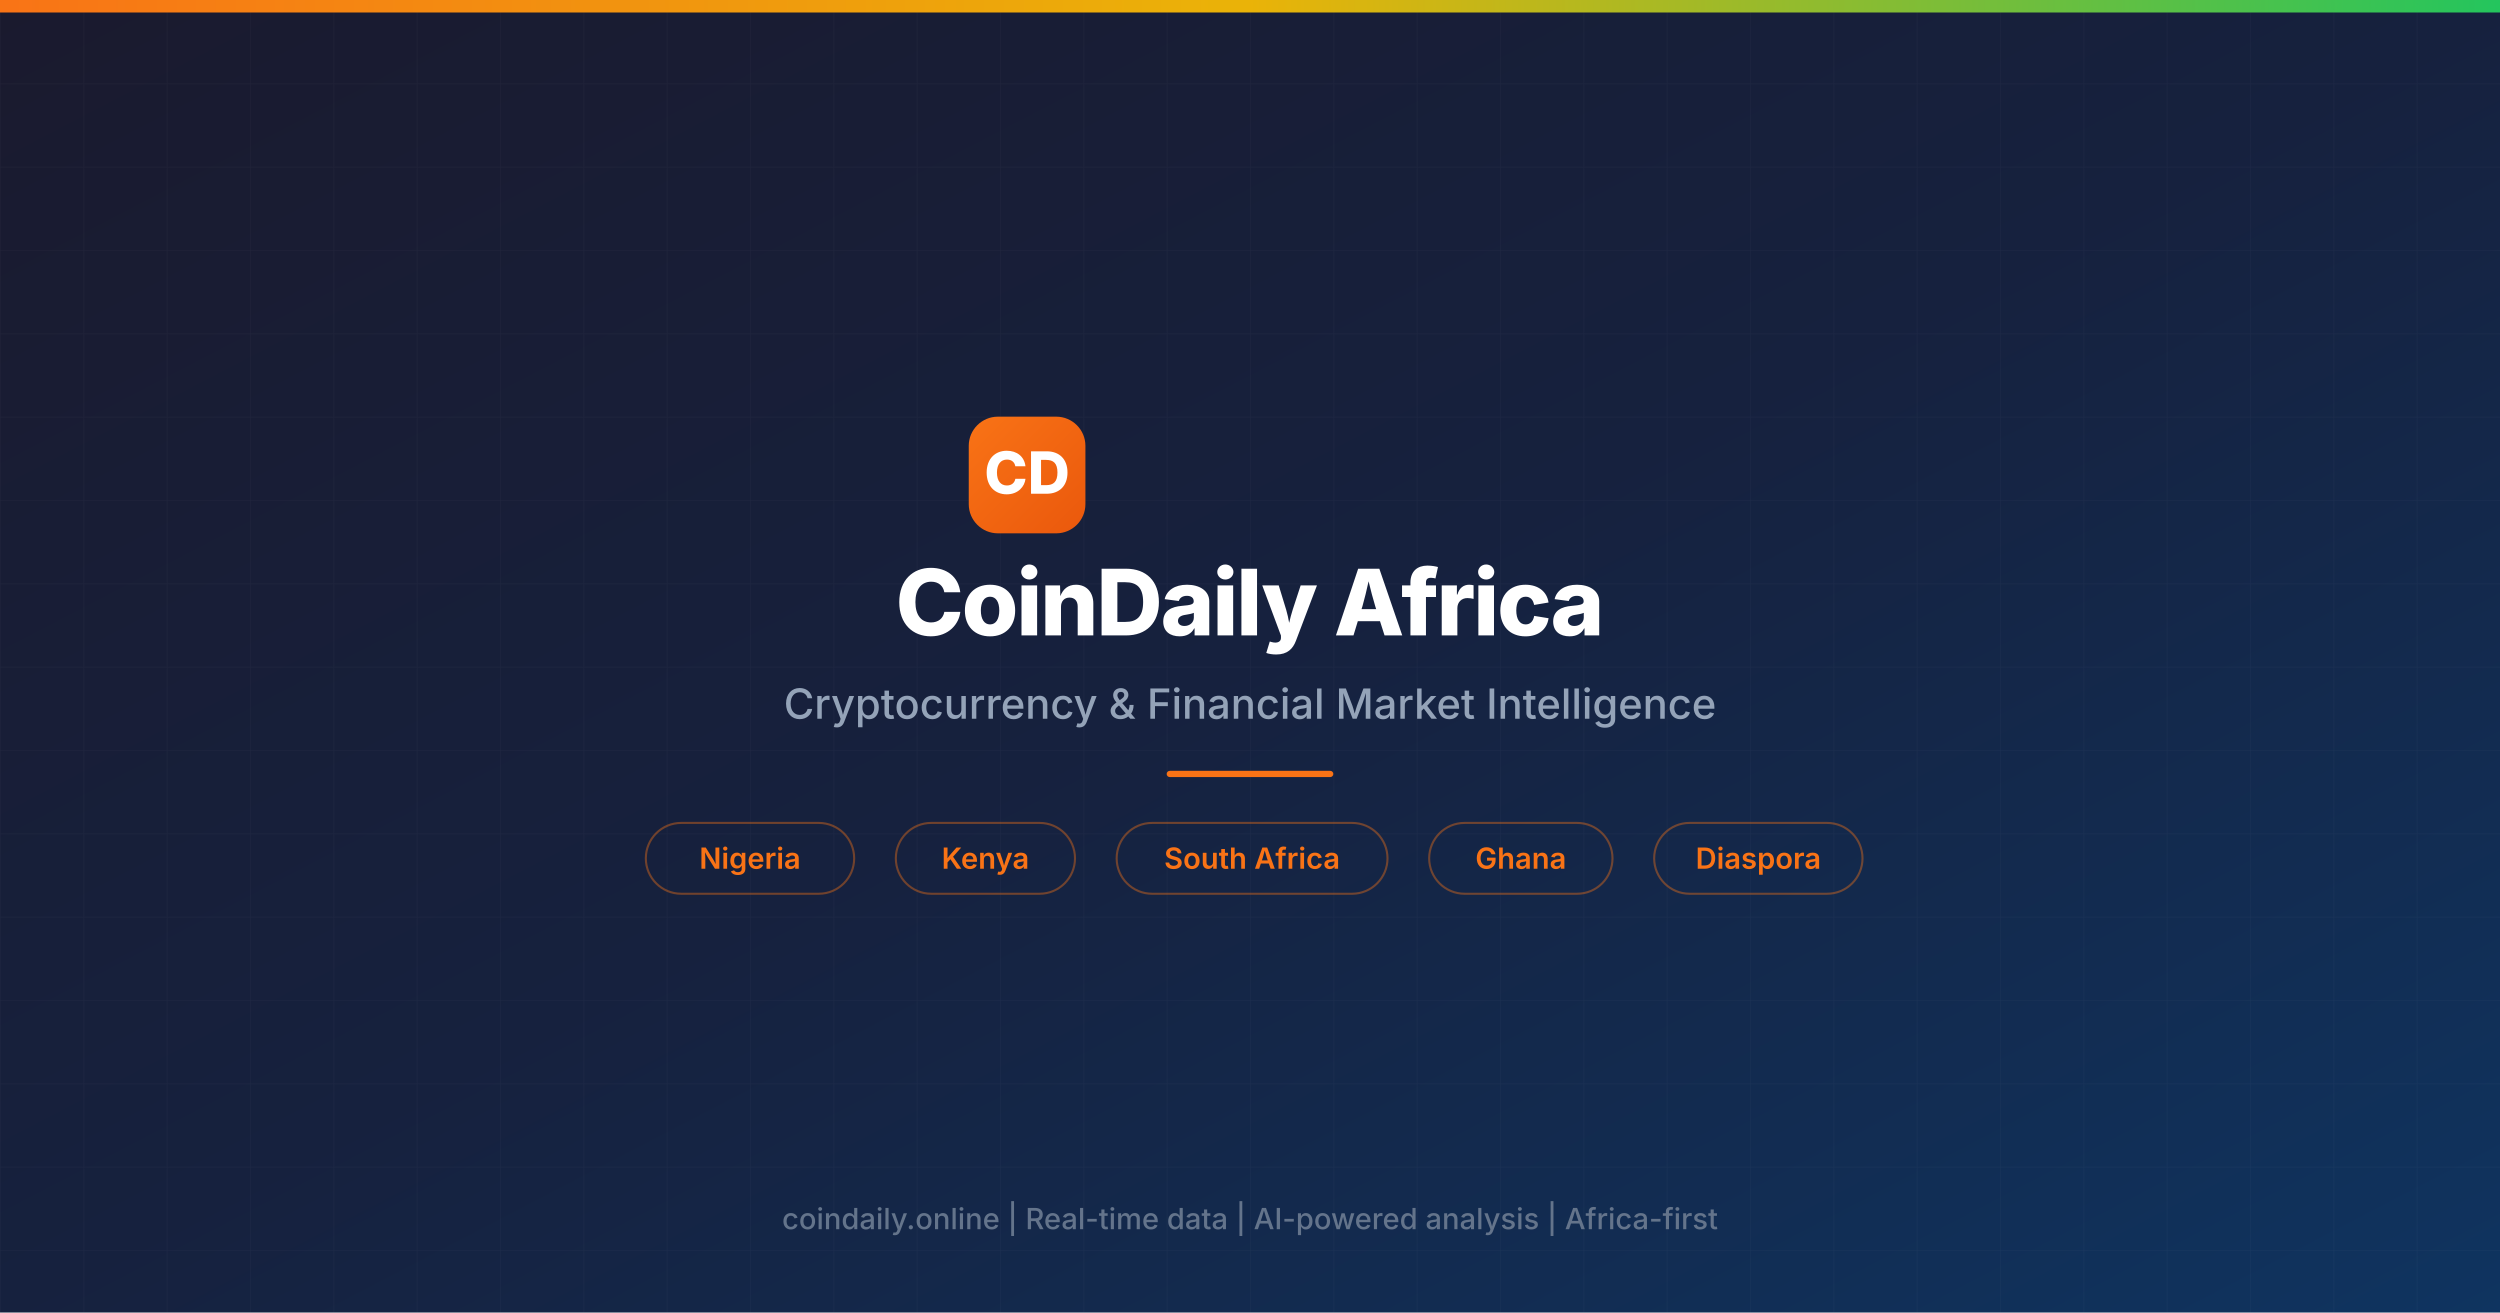
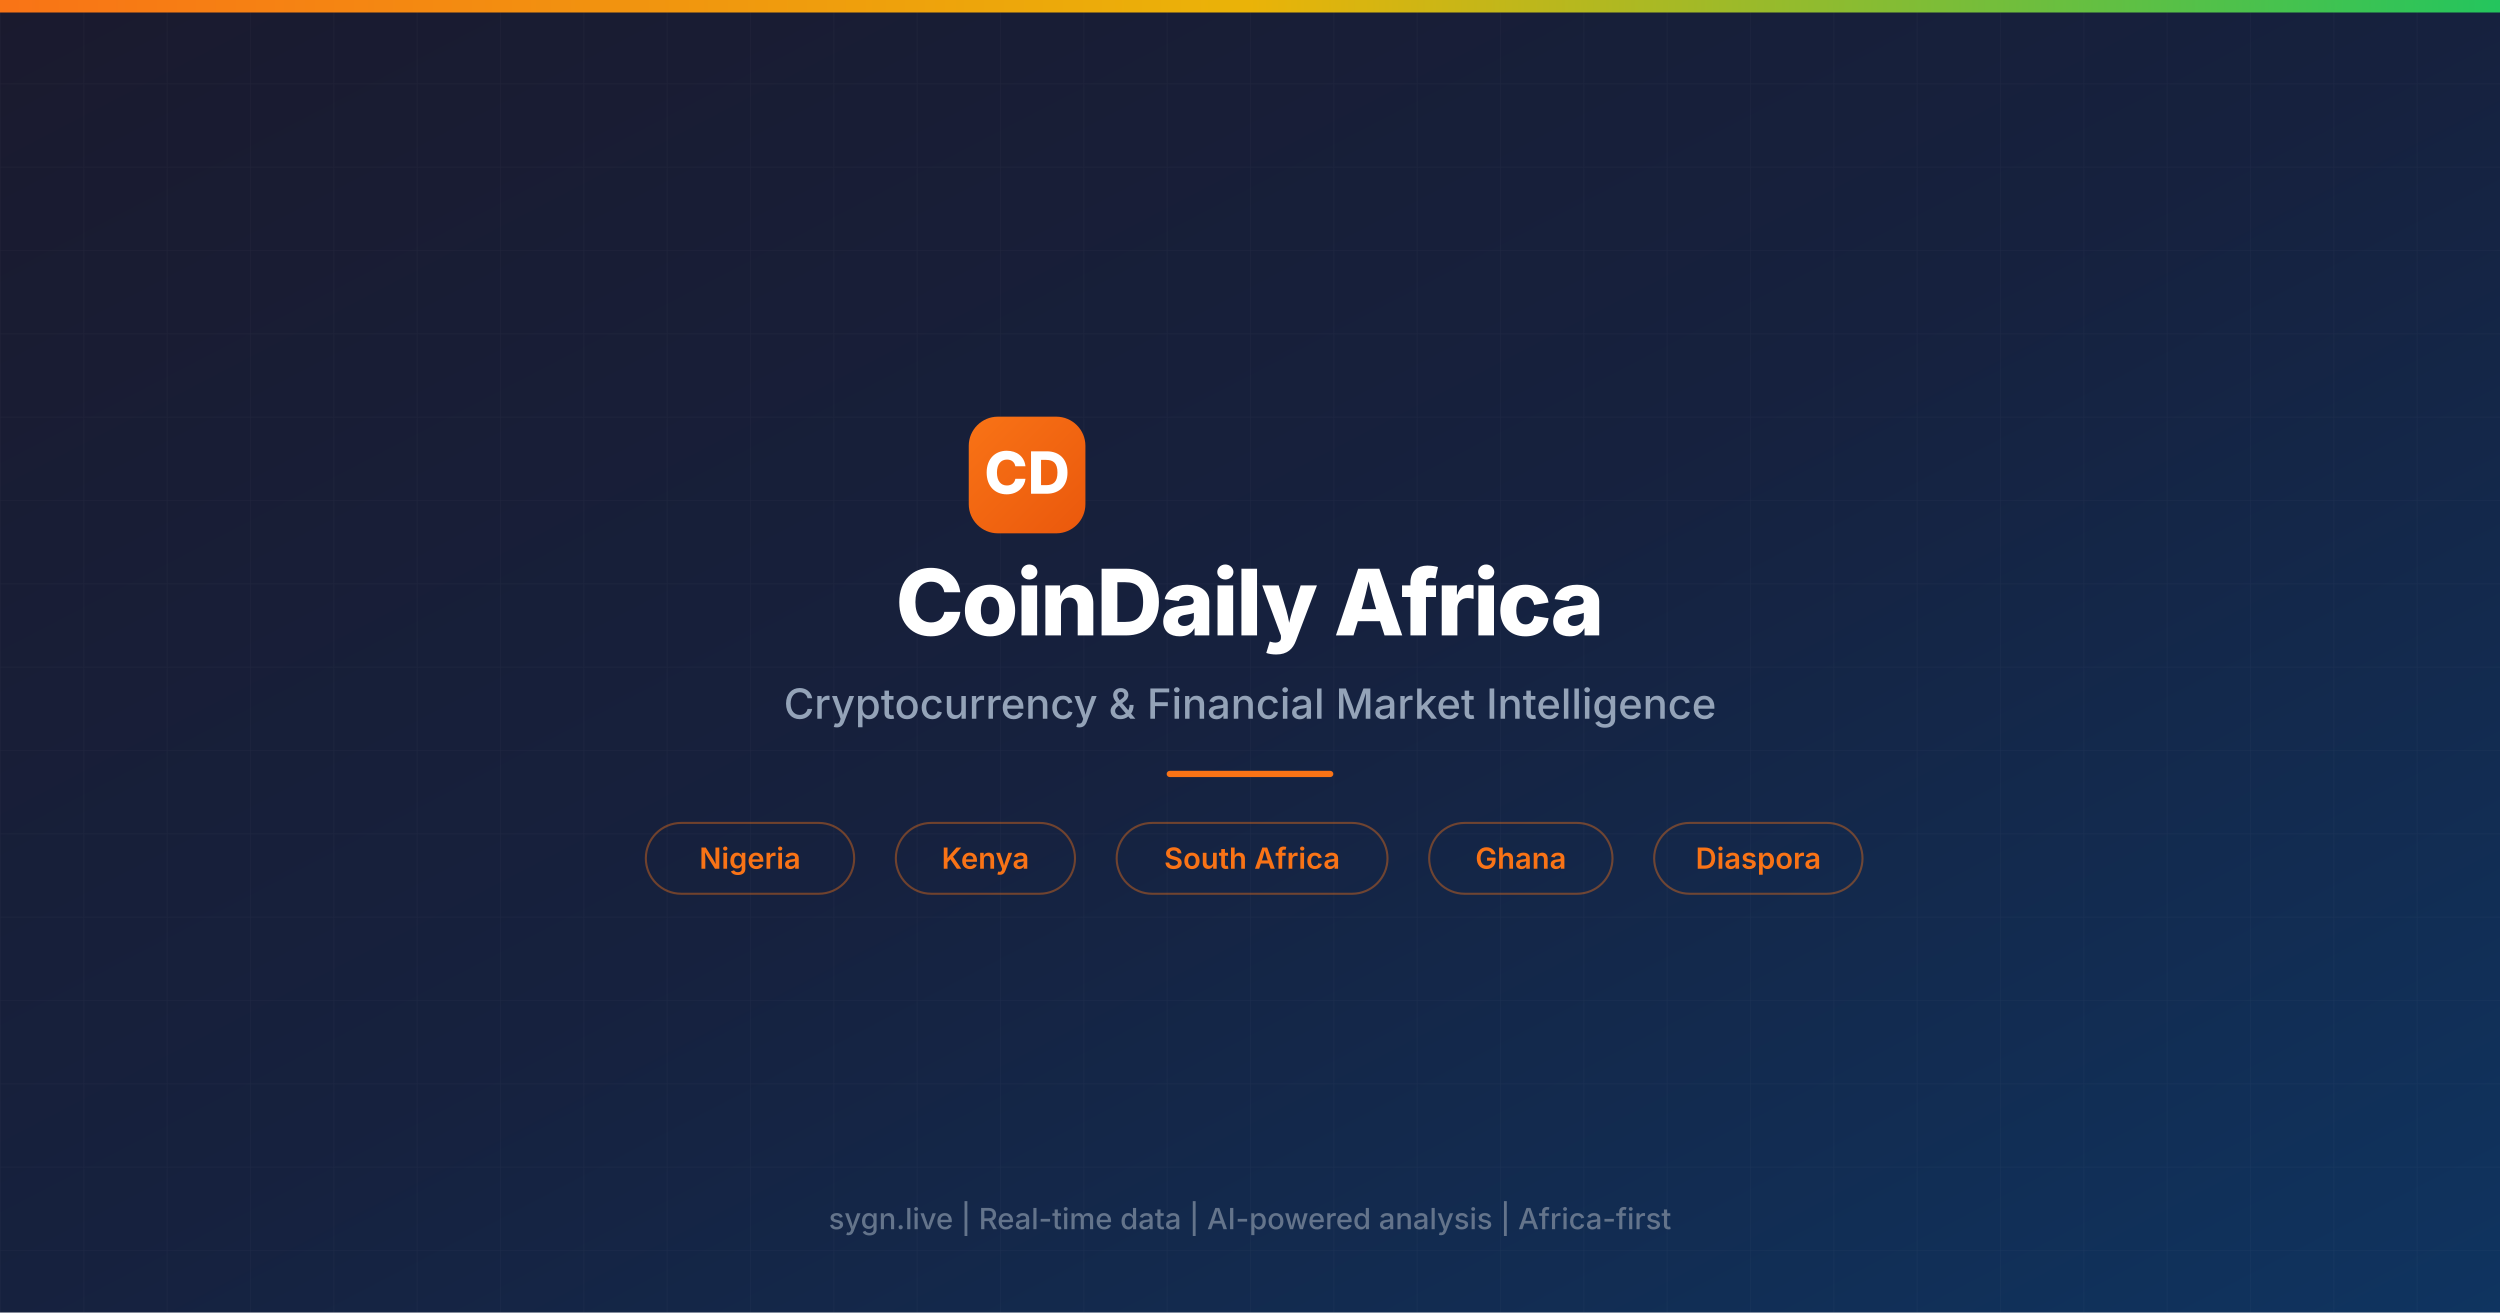
<svg xmlns="http://www.w3.org/2000/svg" width="1200" height="630" viewBox="0 0 1200 630">
  <defs>
    <linearGradient id="bg" x1="0%" y1="0%" x2="100%" y2="100%">
      <stop offset="0%" style="stop-color:#1a1a2e" />
      <stop offset="50%" style="stop-color:#16213e" />
      <stop offset="100%" style="stop-color:#0f3460" />
    </linearGradient>
    <linearGradient id="accent" x1="0%" y1="0%" x2="100%" y2="0%">
      <stop offset="0%" style="stop-color:#f97316" />
      <stop offset="50%" style="stop-color:#eab308" />
      <stop offset="100%" style="stop-color:#22c55e" />
    </linearGradient>
    <linearGradient id="logo" x1="0%" y1="0%" x2="100%" y2="100%">
      <stop offset="0%" style="stop-color:#f97316" />
      <stop offset="100%" style="stop-color:#ea580c" />
    </linearGradient>
  </defs>
  <rect width="1200" height="630" fill="url(#bg)" />
  <g opacity="0.04">
    <pattern id="grid" width="40" height="40" patternUnits="userSpaceOnUse">
      <path d="M 40 0 L 0 0 0 40" fill="none" stroke="white" stroke-width="0.5" />
    </pattern>
    <rect width="1200" height="630" fill="url(#grid)" />
  </g>
  <rect width="1200" height="6" fill="url(#accent)" />
  <rect x="465" y="200" width="56" height="56" rx="14" fill="url(#logo)" />
  <text x="493" y="237" font-family="system-ui, -apple-system, sans-serif" font-size="28" font-weight="800" fill="white" text-anchor="middle">CD</text>
  <text x="600" y="305" font-family="system-ui, -apple-system, sans-serif" font-size="44" font-weight="800" fill="white" text-anchor="middle" letter-spacing="-1">CoinDaily Africa</text>
  <text x="600" y="345" font-family="system-ui, -apple-system, sans-serif" font-size="20" font-weight="500" fill="#94a3b8" text-anchor="middle">Cryptocurrency &amp; Financial Market Intelligence</text>
  <rect x="560" y="370" width="80" height="3" rx="1.5" fill="#f97316" />
  <g font-family="system-ui, -apple-system, sans-serif" font-size="14" font-weight="600">
    <rect x="310" y="395" width="100" height="34" rx="17" fill="none" stroke="#f97316" stroke-opacity="0.4" />
    <text x="360" y="417" fill="#f97316" text-anchor="middle">Nigeria</text>
    <rect x="430" y="395" width="86" height="34" rx="17" fill="none" stroke="#f97316" stroke-opacity="0.4" />
    <text x="473" y="417" fill="#f97316" text-anchor="middle">Kenya</text>
    <rect x="536" y="395" width="130" height="34" rx="17" fill="none" stroke="#f97316" stroke-opacity="0.4" />
    <text x="601" y="417" fill="#f97316" text-anchor="middle">South Africa</text>
    <rect x="686" y="395" width="88" height="34" rx="17" fill="none" stroke="#f97316" stroke-opacity="0.4" />
    <text x="730" y="417" fill="#f97316" text-anchor="middle">Ghana</text>
    <rect x="794" y="395" width="100" height="34" rx="17" fill="none" stroke="#f97316" stroke-opacity="0.4" />
    <text x="844" y="417" fill="#f97316" text-anchor="middle">Diaspora</text>
  </g>
-   <text x="600" y="590" font-family="system-ui, -apple-system, sans-serif" font-size="14" font-weight="500" fill="#64748b" text-anchor="middle">coindaily.online  |  Real-time data  |  AI-powered analysis  |  Africa-first</text>
+   <text x="600" y="590" font-family="system-ui, -apple-system, sans-serif" font-size="14" font-weight="500" fill="#64748b" text-anchor="middle">sygn.live  |  Real-time data  |  AI-powered analysis  |  Africa-first</text>
</svg>
